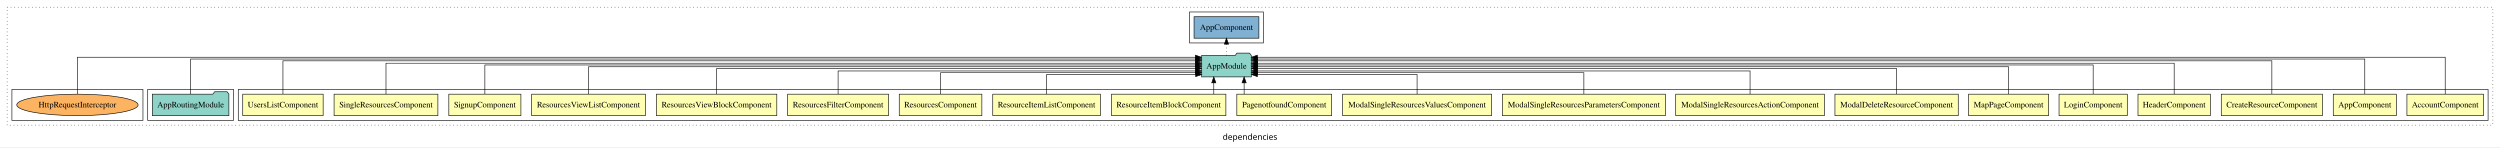
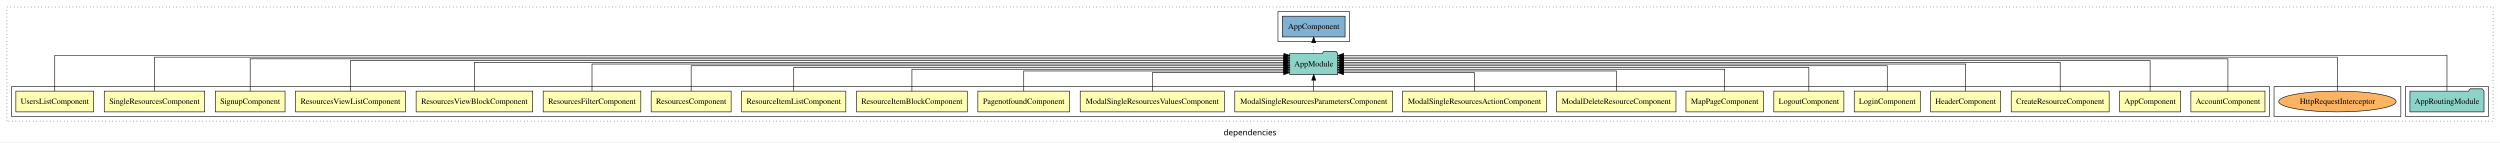
- <svg xmlns="http://www.w3.org/2000/svg" width="4197pt" height="247pt" viewBox="0.00 0.00 4197.00 246.80">
+ <svg xmlns="http://www.w3.org/2000/svg" width="4337pt" height="247pt" viewBox="0.00 0.00 4337.00 246.80">
  <g id="graph0" class="graph" transform="scale(1 1) rotate(0) translate(4 242.8)">
-     <polygon fill="white" stroke="transparent" points="-4,4 -4,-242.8 4193,-242.8 4193,4 -4,4" />
-     <text text-anchor="middle" x="2094.5" y="-8.2" font-family="sans-serif" font-size="14.00">dependencies</text>
+     <polygon fill="white" stroke="transparent" points="-4,4 -4,-242.8 4333,-242.8 4333,4 -4,4" />
+     <text text-anchor="middle" x="2164.5" y="-8.2" font-family="sans-serif" font-size="14.00">dependencies</text>
    <g id="clust1" class="cluster">
-       <polygon fill="none" stroke="black" stroke-dasharray="1,5" points="8,-32.8 8,-230.8 4181,-230.8 4181,-32.8 8,-32.8" />
+       <polygon fill="none" stroke="black" stroke-dasharray="1,5" points="8,-32.8 8,-230.8 4321,-230.8 4321,-32.8 8,-32.8" />
+     </g>
+     <g id="clust24" class="cluster">
+       <polygon fill="none" stroke="black" points="4169,-40.8 4169,-92.8 4313,-92.8 4313,-40.8 4169,-40.8" />
+     </g>
+     <g id="clust26" class="cluster">
+       <polygon fill="none" stroke="black" points="2213,-170.8 2213,-222.8 2337,-222.8 2337,-170.8 2213,-170.8" />
+     </g>
+     <g id="clust27" class="cluster">
+       <polygon fill="none" stroke="black" points="3941,-40.8 3941,-92.8 4161,-92.8 4161,-40.8 3941,-40.8" />
    </g>
    <g id="clust2" class="cluster">
-       <polygon fill="none" stroke="black" points="396,-40.8 396,-92.8 4173,-92.8 4173,-40.8 396,-40.8" />
-     </g>
-     <g id="clust23" class="cluster">
-       <polygon fill="none" stroke="black" points="244,-40.8 244,-92.8 388,-92.8 388,-40.8 244,-40.8" />
-     </g>
-     <g id="clust25" class="cluster">
-       <polygon fill="none" stroke="black" points="1993,-170.8 1993,-222.8 2117,-222.8 2117,-170.8 1993,-170.8" />
-     </g>
-     <g id="clust26" class="cluster">
-       <polygon fill="none" stroke="black" points="16,-40.8 16,-92.8 236,-92.8 236,-40.8 16,-40.8" />
+       <polygon fill="none" stroke="black" points="16,-40.8 16,-92.8 3933,-92.8 3933,-40.8 16,-40.8" />
    </g>
    <g id="node1" class="node">
-       <polygon fill="#ffffb3" stroke="black" points="4165.26,-84.8 4036.74,-84.8 4036.74,-48.8 4165.26,-48.8 4165.26,-84.8" />
-       <text text-anchor="middle" x="4101" y="-62.6" font-family="Times,serif" font-size="14.00">AccountComponent</text>
+       <polygon fill="#ffffb3" stroke="black" points="3925.26,-84.8 3796.74,-84.8 3796.74,-48.8 3925.26,-48.8 3925.26,-84.8" />
+       <text text-anchor="middle" x="3861" y="-62.6" font-family="Times,serif" font-size="14.00">AccountComponent</text>
+     </g>
+     <g id="node22" class="node">
+       <polygon fill="#8dd3c7" stroke="black" points="2316.66,-149.8 2313.66,-153.8 2292.66,-153.8 2289.66,-149.8 2233.34,-149.8 2233.34,-113.8 2316.66,-113.8 2316.66,-149.8" />
+       <text text-anchor="middle" x="2275" y="-127.6" font-family="Times,serif" font-size="14.00">AppModule</text>
+     </g>
+     <g id="edge1" class="edge">
+       <path fill="none" stroke="black" d="M3861,-85.09C3861,-107.01 3861,-140.8 3861,-140.8 3861,-140.8 2327.01,-140.8 2327.01,-140.8" />
+       <polygon fill="black" stroke="black" points="2327.01,-137.3 2317.01,-140.8 2327.01,-144.3 2327.01,-137.3" />
+     </g>
+     <g id="node2" class="node">
+       <polygon fill="#ffffb3" stroke="black" points="3778.94,-84.8 3673.06,-84.8 3673.06,-48.8 3778.94,-48.8 3778.94,-84.8" />
+       <text text-anchor="middle" x="3726" y="-62.6" font-family="Times,serif" font-size="14.00">AppComponent</text>
+     </g>
+     <g id="edge2" class="edge">
+       <path fill="none" stroke="black" d="M3726,-85.08C3726,-106.12 3726,-137.8 3726,-137.8 3726,-137.8 2326.86,-137.8 2326.86,-137.8" />
+       <polygon fill="black" stroke="black" points="2326.86,-134.3 2316.86,-137.8 2326.86,-141.3 2326.86,-134.3" />
+     </g>
+     <g id="node3" class="node">
+       <polygon fill="#ffffb3" stroke="black" points="3654.95,-84.8 3485.05,-84.8 3485.05,-48.8 3654.95,-48.8 3654.95,-84.8" />
+       <text text-anchor="middle" x="3570" y="-62.6" font-family="Times,serif" font-size="14.00">CreateResourceComponent</text>
+     </g>
+     <g id="edge3" class="edge">
+       <path fill="none" stroke="black" d="M3570,-85.02C3570,-105.17 3570,-134.8 3570,-134.8 3570,-134.8 2326.98,-134.8 2326.98,-134.8" />
+       <polygon fill="black" stroke="black" points="2326.98,-131.3 2316.98,-134.8 2326.98,-138.3 2326.98,-131.3" />
+     </g>
+     <g id="node4" class="node">
+       <polygon fill="#ffffb3" stroke="black" points="3466.74,-84.8 3345.26,-84.8 3345.26,-48.8 3466.74,-48.8 3466.74,-84.8" />
+       <text text-anchor="middle" x="3406" y="-62.6" font-family="Times,serif" font-size="14.00">HeaderComponent</text>
+     </g>
+     <g id="edge4" class="edge">
+       <path fill="none" stroke="black" d="M3406,-84.91C3406,-104.14 3406,-131.8 3406,-131.8 3406,-131.8 2326.93,-131.8 2326.93,-131.8" />
+       <polygon fill="black" stroke="black" points="2326.93,-128.3 2316.93,-131.8 2326.93,-135.3 2326.93,-128.3" />
+     </g>
+     <g id="node5" class="node">
+       <polygon fill="#ffffb3" stroke="black" points="3327.28,-84.8 3212.72,-84.8 3212.72,-48.8 3327.28,-48.8 3327.28,-84.8" />
+       <text text-anchor="middle" x="3270" y="-62.6" font-family="Times,serif" font-size="14.00">LoginComponent</text>
+     </g>
+     <g id="edge5" class="edge">
+       <path fill="none" stroke="black" d="M3270,-85.07C3270,-103.36 3270,-128.8 3270,-128.8 3270,-128.8 2326.8,-128.8 2326.8,-128.8" />
+       <polygon fill="black" stroke="black" points="2326.8,-125.3 2316.8,-128.8 2326.8,-132.3 2326.8,-125.3" />
+     </g>
+     <g id="node6" class="node">
+       <polygon fill="#ffffb3" stroke="black" points="3194.78,-84.8 3073.22,-84.8 3073.22,-48.8 3194.78,-48.8 3194.78,-84.8" />
+       <text text-anchor="middle" x="3134" y="-62.6" font-family="Times,serif" font-size="14.00">LogoutComponent</text>
+     </g>
+     <g id="edge6" class="edge">
+       <path fill="none" stroke="black" d="M3134,-84.82C3134,-102.17 3134,-125.8 3134,-125.8 3134,-125.8 2326.72,-125.8 2326.72,-125.8" />
+       <polygon fill="black" stroke="black" points="2326.72,-122.3 2316.72,-125.8 2326.72,-129.3 2326.72,-122.3" />
+     </g>
+     <g id="node7" class="node">
+       <polygon fill="#ffffb3" stroke="black" points="3055.2,-84.8 2920.8,-84.8 2920.8,-48.8 3055.2,-48.8 3055.2,-84.8" />
+       <text text-anchor="middle" x="2988" y="-62.6" font-family="Times,serif" font-size="14.00">MapPageComponent</text>
+     </g>
+     <g id="edge7" class="edge">
+       <path fill="none" stroke="black" d="M2988,-84.83C2988,-101.2 2988,-122.8 2988,-122.8 2988,-122.8 2326.68,-122.8 2326.68,-122.8" />
+       <polygon fill="black" stroke="black" points="2326.68,-119.3 2316.68,-122.8 2326.68,-126.3 2326.68,-119.3" />
+     </g>
+     <g id="node8" class="node">
+       <polygon fill="#ffffb3" stroke="black" points="2903.5,-84.8 2696.5,-84.8 2696.5,-48.8 2903.5,-48.8 2903.5,-84.8" />
+       <text text-anchor="middle" x="2800" y="-62.6" font-family="Times,serif" font-size="14.00">ModalDeleteResourceComponent</text>
+     </g>
+     <g id="edge8" class="edge">
+       <path fill="none" stroke="black" d="M2800,-85.04C2800,-100.37 2800,-119.8 2800,-119.8 2800,-119.8 2327.08,-119.8 2327.08,-119.8" />
+       <polygon fill="black" stroke="black" points="2327.08,-116.3 2317.08,-119.8 2327.08,-123.3 2327.08,-116.3" />
+     </g>
+     <g id="node9" class="node">
+       <polygon fill="#ffffb3" stroke="black" points="2678.79,-84.8 2429.21,-84.8 2429.21,-48.8 2678.79,-48.8 2678.79,-84.8" />
+       <text text-anchor="middle" x="2554" y="-62.6" font-family="Times,serif" font-size="14.00">ModalSingleResourcesActionComponent</text>
+     </g>
+     <g id="edge9" class="edge">
+       <path fill="none" stroke="black" d="M2554,-84.85C2554,-99.17 2554,-116.8 2554,-116.8 2554,-116.8 2326.77,-116.8 2326.77,-116.8" />
+       <polygon fill="black" stroke="black" points="2326.77,-113.3 2316.77,-116.8 2326.77,-120.3 2326.77,-113.3" />
+     </g>
+     <g id="node10" class="node">
+       <polygon fill="#ffffb3" stroke="black" points="2411.88,-84.8 2138.12,-84.8 2138.12,-48.8 2411.88,-48.8 2411.88,-84.8" />
+       <text text-anchor="middle" x="2275" y="-62.6" font-family="Times,serif" font-size="14.00">ModalSingleResourcesParametersComponent</text>
+     </g>
+     <g id="edge10" class="edge">
+       <path fill="none" stroke="black" d="M2275,-84.91C2275,-84.91 2275,-103.79 2275,-103.79" />
+       <polygon fill="black" stroke="black" points="2271.5,-103.79 2275,-113.79 2278.5,-103.79 2271.5,-103.79" />
+     </g>
+     <g id="node11" class="node">
+       <polygon fill="#ffffb3" stroke="black" points="2120.06,-84.8 1869.94,-84.8 1869.94,-48.8 2120.06,-48.8 2120.06,-84.8" />
+       <text text-anchor="middle" x="1995" y="-62.6" font-family="Times,serif" font-size="14.00">ModalSingleResourcesValuesComponent</text>
+     </g>
+     <g id="edge11" class="edge">
+       <path fill="none" stroke="black" d="M1995,-84.85C1995,-99.17 1995,-116.8 1995,-116.8 1995,-116.8 2223.08,-116.8 2223.08,-116.8" />
+       <polygon fill="black" stroke="black" points="2223.08,-120.3 2233.08,-116.8 2223.08,-113.3 2223.08,-120.3" />
+     </g>
+     <g id="node12" class="node">
+       <polygon fill="#ffffb3" stroke="black" points="1851.6,-84.8 1692.4,-84.8 1692.4,-48.8 1851.6,-48.8 1851.6,-84.8" />
+       <text text-anchor="middle" x="1772" y="-62.6" font-family="Times,serif" font-size="14.00">PagenotfoundComponent</text>
+     </g>
+     <g id="edge12" class="edge">
+       <path fill="none" stroke="black" d="M1772,-85.04C1772,-100.37 1772,-119.8 1772,-119.8 1772,-119.8 2222.98,-119.8 2222.98,-119.8" />
+       <polygon fill="black" stroke="black" points="2222.98,-123.3 2232.98,-119.8 2222.98,-116.3 2222.98,-123.3" />
+     </g>
+     <g id="node13" class="node">
+       <polygon fill="#ffffb3" stroke="black" points="1674.02,-84.8 1481.98,-84.8 1481.98,-48.8 1674.02,-48.8 1674.02,-84.8" />
+       <text text-anchor="middle" x="1578" y="-62.6" font-family="Times,serif" font-size="14.00">ResourceItemBlockComponent</text>
+     </g>
+     <g id="edge13" class="edge">
+       <path fill="none" stroke="black" d="M1578,-84.83C1578,-101.2 1578,-122.8 1578,-122.8 1578,-122.8 2223.23,-122.8 2223.23,-122.8" />
+       <polygon fill="black" stroke="black" points="2223.23,-126.3 2233.23,-122.8 2223.23,-119.3 2223.23,-126.3" />
+     </g>
+     <g id="node14" class="node">
+       <polygon fill="#ffffb3" stroke="black" points="1463.35,-84.8 1282.65,-84.8 1282.65,-48.8 1463.35,-48.8 1463.35,-84.8" />
+       <text text-anchor="middle" x="1373" y="-62.6" font-family="Times,serif" font-size="14.00">ResourceItemListComponent</text>
+     </g>
+     <g id="edge14" class="edge">
+       <path fill="none" stroke="black" d="M1373,-84.82C1373,-102.17 1373,-125.8 1373,-125.8 1373,-125.8 2223.3,-125.8 2223.3,-125.8" />
+       <polygon fill="black" stroke="black" points="2223.3,-129.3 2233.3,-125.8 2223.3,-122.3 2223.3,-129.3" />
+     </g>
+     <g id="node15" class="node">
+       <polygon fill="#ffffb3" stroke="black" points="1264.36,-84.8 1125.64,-84.8 1125.64,-48.8 1264.36,-48.8 1264.36,-84.8" />
+       <text text-anchor="middle" x="1195" y="-62.6" font-family="Times,serif" font-size="14.00">ResourcesComponent</text>
+     </g>
+     <g id="edge15" class="edge">
+       <path fill="none" stroke="black" d="M1195,-85.07C1195,-103.36 1195,-128.8 1195,-128.8 1195,-128.8 2223.32,-128.8 2223.32,-128.8" />
+       <polygon fill="black" stroke="black" points="2223.32,-132.3 2233.32,-128.8 2223.32,-125.3 2223.32,-132.3" />
+     </g>
+     <g id="node16" class="node">
+       <polygon fill="#ffffb3" stroke="black" points="1107.69,-84.8 938.31,-84.8 938.31,-48.8 1107.69,-48.8 1107.69,-84.8" />
+       <text text-anchor="middle" x="1023" y="-62.6" font-family="Times,serif" font-size="14.00">ResourcesFilterComponent</text>
+     </g>
+     <g id="edge16" class="edge">
+       <path fill="none" stroke="black" d="M1023,-84.91C1023,-104.14 1023,-131.8 1023,-131.8 1023,-131.8 2222.99,-131.8 2222.99,-131.8" />
+       <polygon fill="black" stroke="black" points="2222.99,-135.3 2232.99,-131.8 2222.99,-128.3 2222.99,-135.3" />
+     </g>
+     <g id="node17" class="node">
+       <polygon fill="#ffffb3" stroke="black" points="920.12,-84.8 717.88,-84.8 717.88,-48.8 920.12,-48.8 920.12,-84.8" />
+       <text text-anchor="middle" x="819" y="-62.6" font-family="Times,serif" font-size="14.00">ResourcesViewBlockComponent</text>
+     </g>
+     <g id="edge17" class="edge">
+       <path fill="none" stroke="black" d="M819,-85.02C819,-105.17 819,-134.8 819,-134.8 819,-134.8 2222.99,-134.8 2222.99,-134.8" />
+       <polygon fill="black" stroke="black" points="2223,-138.3 2232.99,-134.8 2222.99,-131.3 2223,-138.3" />
+     </g>
+     <g id="node18" class="node">
+       <polygon fill="#ffffb3" stroke="black" points="699.46,-84.8 508.54,-84.8 508.54,-48.8 699.46,-48.8 699.46,-84.8" />
+       <text text-anchor="middle" x="604" y="-62.6" font-family="Times,serif" font-size="14.00">ResourcesViewListComponent</text>
+     </g>
+     <g id="edge18" class="edge">
+       <path fill="none" stroke="black" d="M604,-85.08C604,-106.12 604,-137.8 604,-137.8 604,-137.8 2223.28,-137.8 2223.28,-137.8" />
+       <polygon fill="black" stroke="black" points="2223.28,-141.3 2233.28,-137.8 2223.28,-134.3 2223.28,-141.3" />
+     </g>
+     <g id="node19" class="node">
+       <polygon fill="#ffffb3" stroke="black" points="490.51,-84.8 369.49,-84.8 369.49,-48.8 490.51,-48.8 490.51,-84.8" />
+       <text text-anchor="middle" x="430" y="-62.6" font-family="Times,serif" font-size="14.00">SignupComponent</text>
+     </g>
+     <g id="edge19" class="edge">
+       <path fill="none" stroke="black" d="M430,-85.09C430,-107.01 430,-140.8 430,-140.8 430,-140.8 2223,-140.8 2223,-140.8" />
+       <polygon fill="black" stroke="black" points="2223,-144.3 2233,-140.8 2223,-137.3 2223,-144.3" />
+     </g>
+     <g id="node20" class="node">
+       <polygon fill="#ffffb3" stroke="black" points="351.14,-84.8 176.86,-84.8 176.86,-48.8 351.14,-48.8 351.14,-84.8" />
+       <text text-anchor="middle" x="264" y="-62.6" font-family="Times,serif" font-size="14.00">SingleResourcesComponent</text>
+     </g>
+     <g id="edge20" class="edge">
+       <path fill="none" stroke="black" d="M264,-85.05C264,-107.82 264,-143.8 264,-143.8 264,-143.8 2223,-143.8 2223,-143.8" />
+       <polygon fill="black" stroke="black" points="2223,-147.3 2233,-143.8 2223,-140.3 2223,-147.3" />
    </g>
    <g id="node21" class="node">
-       <polygon fill="#8dd3c7" stroke="black" points="2096.66,-149.8 2093.66,-153.8 2072.66,-153.8 2069.66,-149.8 2013.34,-149.8 2013.34,-113.8 2096.66,-113.8 2096.66,-149.8" />
-       <text text-anchor="middle" x="2055" y="-127.6" font-family="Times,serif" font-size="14.00">AppModule</text>
-     </g>
-     <g id="edge1" class="edge">
-       <path fill="none" stroke="black" d="M4101,-84.95C4101,-108.56 4101,-146.8 4101,-146.8 4101,-146.8 2106.8,-146.8 2106.8,-146.8" />
-       <polygon fill="black" stroke="black" points="2106.8,-143.3 2096.8,-146.8 2106.8,-150.3 2106.8,-143.3" />
-     </g>
-     <g id="node2" class="node">
-       <polygon fill="#ffffb3" stroke="black" points="4018.94,-84.8 3913.06,-84.8 3913.06,-48.8 4018.94,-48.8 4018.94,-84.8" />
-       <text text-anchor="middle" x="3966" y="-62.6" font-family="Times,serif" font-size="14.00">AppComponent</text>
-     </g>
-     <g id="edge2" class="edge">
-       <path fill="none" stroke="black" d="M3966,-85.05C3966,-107.82 3966,-143.8 3966,-143.8 3966,-143.8 2106.69,-143.8 2106.69,-143.8" />
-       <polygon fill="black" stroke="black" points="2106.69,-140.3 2096.69,-143.8 2106.69,-147.3 2106.69,-140.3" />
-     </g>
-     <g id="node3" class="node">
-       <polygon fill="#ffffb3" stroke="black" points="3894.95,-84.8 3725.05,-84.8 3725.05,-48.8 3894.95,-48.8 3894.95,-84.8" />
-       <text text-anchor="middle" x="3810" y="-62.6" font-family="Times,serif" font-size="14.00">CreateResourceComponent</text>
-     </g>
-     <g id="edge3" class="edge">
-       <path fill="none" stroke="black" d="M3810,-85.09C3810,-107.01 3810,-140.8 3810,-140.8 3810,-140.8 2107.08,-140.8 2107.08,-140.8" />
-       <polygon fill="black" stroke="black" points="2107.08,-137.3 2097.08,-140.8 2107.08,-144.3 2107.08,-137.3" />
-     </g>
-     <g id="node4" class="node">
-       <polygon fill="#ffffb3" stroke="black" points="3706.74,-84.8 3585.26,-84.8 3585.26,-48.8 3706.74,-48.8 3706.74,-84.8" />
-       <text text-anchor="middle" x="3646" y="-62.6" font-family="Times,serif" font-size="14.00">HeaderComponent</text>
-     </g>
-     <g id="edge4" class="edge">
-       <path fill="none" stroke="black" d="M3646,-84.83C3646,-105.57 3646,-136.8 3646,-136.8 3646,-136.8 2106.74,-136.8 2106.74,-136.8" />
-       <polygon fill="black" stroke="black" points="2106.74,-133.3 2096.74,-136.8 2106.74,-140.3 2106.74,-133.3" />
-     </g>
-     <g id="node5" class="node">
-       <polygon fill="#ffffb3" stroke="black" points="3567.28,-84.8 3452.72,-84.8 3452.72,-48.8 3567.28,-48.8 3567.28,-84.8" />
-       <text text-anchor="middle" x="3510" y="-62.6" font-family="Times,serif" font-size="14.00">LoginComponent</text>
-     </g>
-     <g id="edge5" class="edge">
-       <path fill="none" stroke="black" d="M3510,-85.11C3510,-104.95 3510,-133.8 3510,-133.8 3510,-133.8 2106.98,-133.8 2106.98,-133.8" />
-       <polygon fill="black" stroke="black" points="2106.98,-130.3 2096.98,-133.8 2106.98,-137.3 2106.98,-130.3" />
-     </g>
-     <g id="node6" class="node">
-       <polygon fill="#ffffb3" stroke="black" points="3435.2,-84.8 3300.8,-84.8 3300.8,-48.8 3435.2,-48.8 3435.2,-84.8" />
-       <text text-anchor="middle" x="3368" y="-62.6" font-family="Times,serif" font-size="14.00">MapPageComponent</text>
-     </g>
-     <g id="edge6" class="edge">
-       <path fill="none" stroke="black" d="M3368,-84.97C3368,-103.89 3368,-130.8 3368,-130.8 3368,-130.8 2106.83,-130.8 2106.83,-130.8" />
-       <polygon fill="black" stroke="black" points="2106.83,-127.3 2096.83,-130.8 2106.83,-134.3 2106.83,-127.3" />
-     </g>
-     <g id="node7" class="node">
-       <polygon fill="#ffffb3" stroke="black" points="3283.5,-84.8 3076.5,-84.8 3076.5,-48.8 3283.5,-48.8 3283.5,-84.8" />
-       <text text-anchor="middle" x="3180" y="-62.6" font-family="Times,serif" font-size="14.00">ModalDeleteResourceComponent</text>
-     </g>
-     <g id="edge7" class="edge">
-       <path fill="none" stroke="black" d="M3180,-85.1C3180,-103.07 3180,-127.8 3180,-127.8 3180,-127.8 2106.71,-127.8 2106.71,-127.8" />
-       <polygon fill="black" stroke="black" points="2106.71,-124.3 2096.71,-127.8 2106.71,-131.3 2106.71,-124.3" />
-     </g>
-     <g id="node8" class="node">
-       <polygon fill="#ffffb3" stroke="black" points="3058.79,-84.8 2809.21,-84.8 2809.21,-48.8 3058.79,-48.8 3058.79,-84.8" />
-       <text text-anchor="middle" x="2934" y="-62.6" font-family="Times,serif" font-size="14.00">ModalSingleResourcesActionComponent</text>
-     </g>
-     <g id="edge8" class="edge">
-       <path fill="none" stroke="black" d="M2934,-84.84C2934,-101.53 2934,-123.8 2934,-123.8 2934,-123.8 2106.8,-123.8 2106.8,-123.8" />
-       <polygon fill="black" stroke="black" points="2106.8,-120.3 2096.8,-123.8 2106.8,-127.3 2106.8,-120.3" />
-     </g>
-     <g id="node9" class="node">
-       <polygon fill="#ffffb3" stroke="black" points="2791.88,-84.8 2518.12,-84.8 2518.12,-48.8 2791.88,-48.8 2791.88,-84.8" />
-       <text text-anchor="middle" x="2655" y="-62.6" font-family="Times,serif" font-size="14.00">ModalSingleResourcesParametersComponent</text>
-     </g>
-     <g id="edge9" class="edge">
-       <path fill="none" stroke="black" d="M2655,-85.08C2655,-100.75 2655,-120.8 2655,-120.8 2655,-120.8 2106.71,-120.8 2106.71,-120.8" />
-       <polygon fill="black" stroke="black" points="2106.71,-117.3 2096.71,-120.8 2106.71,-124.3 2106.71,-117.3" />
-     </g>
-     <g id="node10" class="node">
-       <polygon fill="#ffffb3" stroke="black" points="2500.06,-84.8 2249.94,-84.8 2249.94,-48.8 2500.06,-48.8 2500.06,-84.8" />
-       <text text-anchor="middle" x="2375" y="-62.6" font-family="Times,serif" font-size="14.00">ModalSingleResourcesValuesComponent</text>
-     </g>
-     <g id="edge10" class="edge">
-       <path fill="none" stroke="black" d="M2375,-84.92C2375,-99.58 2375,-117.8 2375,-117.8 2375,-117.8 2106.83,-117.8 2106.83,-117.8" />
-       <polygon fill="black" stroke="black" points="2106.83,-114.3 2096.83,-117.8 2106.83,-121.3 2106.83,-114.3" />
-     </g>
-     <g id="node11" class="node">
-       <polygon fill="#ffffb3" stroke="black" points="2231.6,-84.8 2072.4,-84.8 2072.4,-48.8 2231.6,-48.8 2231.6,-84.8" />
-       <text text-anchor="middle" x="2152" y="-62.6" font-family="Times,serif" font-size="14.00">PagenotfoundComponent</text>
-     </g>
-     <g id="edge11" class="edge">
-       <path fill="none" stroke="black" d="M2084.64,-84.91C2084.64,-84.91 2084.64,-103.79 2084.64,-103.79" />
-       <polygon fill="black" stroke="black" points="2081.14,-103.79 2084.64,-113.79 2088.14,-103.79 2081.14,-103.79" />
-     </g>
-     <g id="node12" class="node">
-       <polygon fill="#ffffb3" stroke="black" points="2054.02,-84.8 1861.98,-84.8 1861.98,-48.8 2054.02,-48.8 2054.02,-84.8" />
-       <text text-anchor="middle" x="1958" y="-62.6" font-family="Times,serif" font-size="14.00">ResourceItemBlockComponent</text>
-     </g>
-     <g id="edge12" class="edge">
-       <path fill="none" stroke="black" d="M2033.71,-84.91C2033.71,-84.91 2033.71,-103.79 2033.71,-103.79" />
-       <polygon fill="black" stroke="black" points="2030.22,-103.79 2033.71,-113.79 2037.22,-103.79 2030.22,-103.79" />
-     </g>
-     <g id="node13" class="node">
-       <polygon fill="#ffffb3" stroke="black" points="1843.35,-84.8 1662.65,-84.8 1662.65,-48.8 1843.35,-48.8 1843.35,-84.8" />
-       <text text-anchor="middle" x="1753" y="-62.6" font-family="Times,serif" font-size="14.00">ResourceItemListComponent</text>
-     </g>
-     <g id="edge13" class="edge">
-       <path fill="none" stroke="black" d="M1753,-84.92C1753,-99.58 1753,-117.8 1753,-117.8 1753,-117.8 2003.33,-117.8 2003.33,-117.8" />
-       <polygon fill="black" stroke="black" points="2003.33,-121.3 2013.33,-117.8 2003.33,-114.3 2003.33,-121.3" />
-     </g>
-     <g id="node14" class="node">
-       <polygon fill="#ffffb3" stroke="black" points="1644.36,-84.8 1505.64,-84.8 1505.64,-48.8 1644.36,-48.8 1644.36,-84.8" />
-       <text text-anchor="middle" x="1575" y="-62.6" font-family="Times,serif" font-size="14.00">ResourcesComponent</text>
-     </g>
-     <g id="edge14" class="edge">
-       <path fill="none" stroke="black" d="M1575,-85.08C1575,-100.75 1575,-120.8 1575,-120.8 1575,-120.8 2003.24,-120.8 2003.24,-120.8" />
-       <polygon fill="black" stroke="black" points="2003.24,-124.3 2013.24,-120.8 2003.24,-117.3 2003.24,-124.3" />
-     </g>
-     <g id="node15" class="node">
-       <polygon fill="#ffffb3" stroke="black" points="1487.69,-84.8 1318.31,-84.8 1318.31,-48.8 1487.69,-48.8 1487.69,-84.8" />
-       <text text-anchor="middle" x="1403" y="-62.6" font-family="Times,serif" font-size="14.00">ResourcesFilterComponent</text>
-     </g>
-     <g id="edge15" class="edge">
-       <path fill="none" stroke="black" d="M1403,-84.84C1403,-101.53 1403,-123.8 1403,-123.8 1403,-123.8 2003.22,-123.8 2003.22,-123.8" />
-       <polygon fill="black" stroke="black" points="2003.22,-127.3 2013.22,-123.8 2003.22,-120.3 2003.22,-127.3" />
-     </g>
-     <g id="node16" class="node">
-       <polygon fill="#ffffb3" stroke="black" points="1300.12,-84.8 1097.88,-84.8 1097.88,-48.8 1300.12,-48.8 1300.12,-84.8" />
-       <text text-anchor="middle" x="1199" y="-62.6" font-family="Times,serif" font-size="14.00">ResourcesViewBlockComponent</text>
-     </g>
-     <g id="edge16" class="edge">
-       <path fill="none" stroke="black" d="M1199,-85.1C1199,-103.07 1199,-127.8 1199,-127.8 1199,-127.8 2003.13,-127.8 2003.13,-127.8" />
-       <polygon fill="black" stroke="black" points="2003.13,-131.3 2013.13,-127.8 2003.13,-124.3 2003.13,-131.3" />
-     </g>
-     <g id="node17" class="node">
-       <polygon fill="#ffffb3" stroke="black" points="1079.46,-84.8 888.54,-84.8 888.54,-48.8 1079.46,-48.8 1079.46,-84.8" />
-       <text text-anchor="middle" x="984" y="-62.6" font-family="Times,serif" font-size="14.00">ResourcesViewListComponent</text>
-     </g>
-     <g id="edge17" class="edge">
-       <path fill="none" stroke="black" d="M984,-84.97C984,-103.89 984,-130.8 984,-130.8 984,-130.8 2003.02,-130.8 2003.02,-130.8" />
-       <polygon fill="black" stroke="black" points="2003.02,-134.3 2013.02,-130.8 2003.02,-127.3 2003.02,-134.3" />
-     </g>
-     <g id="node18" class="node">
-       <polygon fill="#ffffb3" stroke="black" points="870.51,-84.8 749.49,-84.8 749.49,-48.8 870.51,-48.8 870.51,-84.8" />
-       <text text-anchor="middle" x="810" y="-62.6" font-family="Times,serif" font-size="14.00">SignupComponent</text>
-     </g>
-     <g id="edge18" class="edge">
-       <path fill="none" stroke="black" d="M810,-85.11C810,-104.95 810,-133.8 810,-133.8 810,-133.8 2003.22,-133.8 2003.22,-133.8" />
-       <polygon fill="black" stroke="black" points="2003.22,-137.3 2013.22,-133.8 2003.22,-130.3 2003.22,-137.3" />
-     </g>
-     <g id="node19" class="node">
-       <polygon fill="#ffffb3" stroke="black" points="731.14,-84.8 556.86,-84.8 556.86,-48.8 731.14,-48.8 731.14,-84.8" />
-       <text text-anchor="middle" x="644" y="-62.6" font-family="Times,serif" font-size="14.00">SingleResourcesComponent</text>
-     </g>
-     <g id="edge19" class="edge">
-       <path fill="none" stroke="black" d="M644,-84.83C644,-105.57 644,-136.8 644,-136.8 644,-136.8 2003.15,-136.8 2003.15,-136.8" />
-       <polygon fill="black" stroke="black" points="2003.15,-140.3 2013.15,-136.8 2003.15,-133.3 2003.15,-140.3" />
-     </g>
-     <g id="node20" class="node">
-       <polygon fill="#ffffb3" stroke="black" points="538.48,-84.8 403.52,-84.8 403.52,-48.8 538.48,-48.8 538.48,-84.8" />
-       <text text-anchor="middle" x="471" y="-62.6" font-family="Times,serif" font-size="14.00">UsersListComponent</text>
-     </g>
-     <g id="edge20" class="edge">
-       <path fill="none" stroke="black" d="M471,-85.09C471,-107.01 471,-140.8 471,-140.8 471,-140.8 2003.04,-140.8 2003.04,-140.8" />
-       <polygon fill="black" stroke="black" points="2003.04,-144.3 2013.04,-140.8 2003.04,-137.3 2003.04,-144.3" />
+       <polygon fill="#ffffb3" stroke="black" points="158.48,-84.8 23.52,-84.8 23.52,-48.8 158.48,-48.8 158.48,-84.8" />
+       <text text-anchor="middle" x="91" y="-62.6" font-family="Times,serif" font-size="14.00">UsersListComponent</text>
+     </g>
+     <g id="edge21" class="edge">
+       <path fill="none" stroke="black" d="M91,-84.95C91,-108.56 91,-146.8 91,-146.8 91,-146.8 2223.32,-146.8 2223.32,-146.8" />
+       <polygon fill="black" stroke="black" points="2223.32,-150.3 2233.32,-146.8 2223.32,-143.3 2223.32,-150.3" />
+     </g>
+     <g id="node24" class="node">
+       <polygon fill="#80b1d3" stroke="black" points="2329.44,-214.8 2220.56,-214.8 2220.56,-178.8 2329.44,-178.8 2329.44,-214.8" />
+       <text text-anchor="middle" x="2275" y="-192.6" font-family="Times,serif" font-size="14.00">AppComponent </text>
+     </g>
+     <g id="edge23" class="edge">
+       <path fill="none" stroke="black" stroke-dasharray="1,5" d="M2275,-149.91C2275,-149.91 2275,-168.79 2275,-168.79" />
+       <polygon fill="black" stroke="black" points="2271.5,-168.79 2275,-178.79 2278.5,-168.79 2271.5,-168.79" />
    </g>
    <g id="node23" class="node">
-       <polygon fill="#80b1d3" stroke="black" points="2109.44,-214.8 2000.56,-214.8 2000.56,-178.8 2109.44,-178.8 2109.44,-214.8" />
-       <text text-anchor="middle" x="2055" y="-192.6" font-family="Times,serif" font-size="14.00">AppComponent </text>
+       <polygon fill="#8dd3c7" stroke="black" points="4305.27,-84.8 4302.27,-88.8 4281.27,-88.8 4278.27,-84.8 4176.73,-84.8 4176.73,-48.8 4305.27,-48.8 4305.27,-84.8" />
+       <text text-anchor="middle" x="4241" y="-62.6" font-family="Times,serif" font-size="14.00">AppRoutingModule</text>
    </g>
    <g id="edge22" class="edge">
-       <path fill="none" stroke="black" stroke-dasharray="1,5" d="M2055,-149.91C2055,-149.91 2055,-168.79 2055,-168.79" />
-       <polygon fill="black" stroke="black" points="2051.5,-168.79 2055,-178.79 2058.5,-168.79 2051.5,-168.79" />
-     </g>
-     <g id="node22" class="node">
-       <polygon fill="#8dd3c7" stroke="black" points="380.27,-84.8 377.27,-88.8 356.27,-88.8 353.27,-84.8 251.73,-84.8 251.73,-48.8 380.27,-48.8 380.27,-84.8" />
-       <text text-anchor="middle" x="316" y="-62.6" font-family="Times,serif" font-size="14.00">AppRoutingModule</text>
-     </g>
-     <g id="edge21" class="edge">
-       <path fill="none" stroke="black" d="M316,-85.05C316,-107.82 316,-143.8 316,-143.8 316,-143.8 2003.3,-143.8 2003.3,-143.8" />
-       <polygon fill="black" stroke="black" points="2003.3,-147.3 2013.3,-143.8 2003.3,-140.3 2003.3,-147.3" />
-     </g>
-     <g id="node24" class="node">
-       <ellipse fill="#fdb462" stroke="black" cx="126" cy="-66.8" rx="101.84" ry="18" />
-       <text text-anchor="middle" x="126" y="-62.6" font-family="Times,serif" font-size="14.00">HttpRequestInterceptor</text>
-     </g>
-     <g id="edge23" class="edge">
-       <path fill="none" stroke="black" d="M126,-84.95C126,-108.56 126,-146.8 126,-146.8 126,-146.8 2002.92,-146.8 2002.92,-146.8" />
-       <polygon fill="black" stroke="black" points="2002.92,-150.3 2012.92,-146.8 2002.92,-143.3 2002.92,-150.3" />
+       <path fill="none" stroke="black" d="M4241,-84.95C4241,-108.56 4241,-146.8 4241,-146.8 4241,-146.8 2326.97,-146.8 2326.97,-146.8" />
+       <polygon fill="black" stroke="black" points="2326.97,-143.3 2316.97,-146.8 2326.97,-150.3 2326.97,-143.3" />
+     </g>
+     <g id="node25" class="node">
+       <ellipse fill="#fdb462" stroke="black" cx="4051" cy="-66.8" rx="101.84" ry="18" />
+       <text text-anchor="middle" x="4051" y="-62.6" font-family="Times,serif" font-size="14.00">HttpRequestInterceptor</text>
+     </g>
+     <g id="edge24" class="edge">
+       <path fill="none" stroke="black" d="M4051,-85.05C4051,-107.82 4051,-143.8 4051,-143.8 4051,-143.8 2326.72,-143.8 2326.72,-143.8" />
+       <polygon fill="black" stroke="black" points="2326.72,-140.3 2316.72,-143.8 2326.72,-147.3 2326.72,-140.3" />
    </g>
  </g>
</svg>
